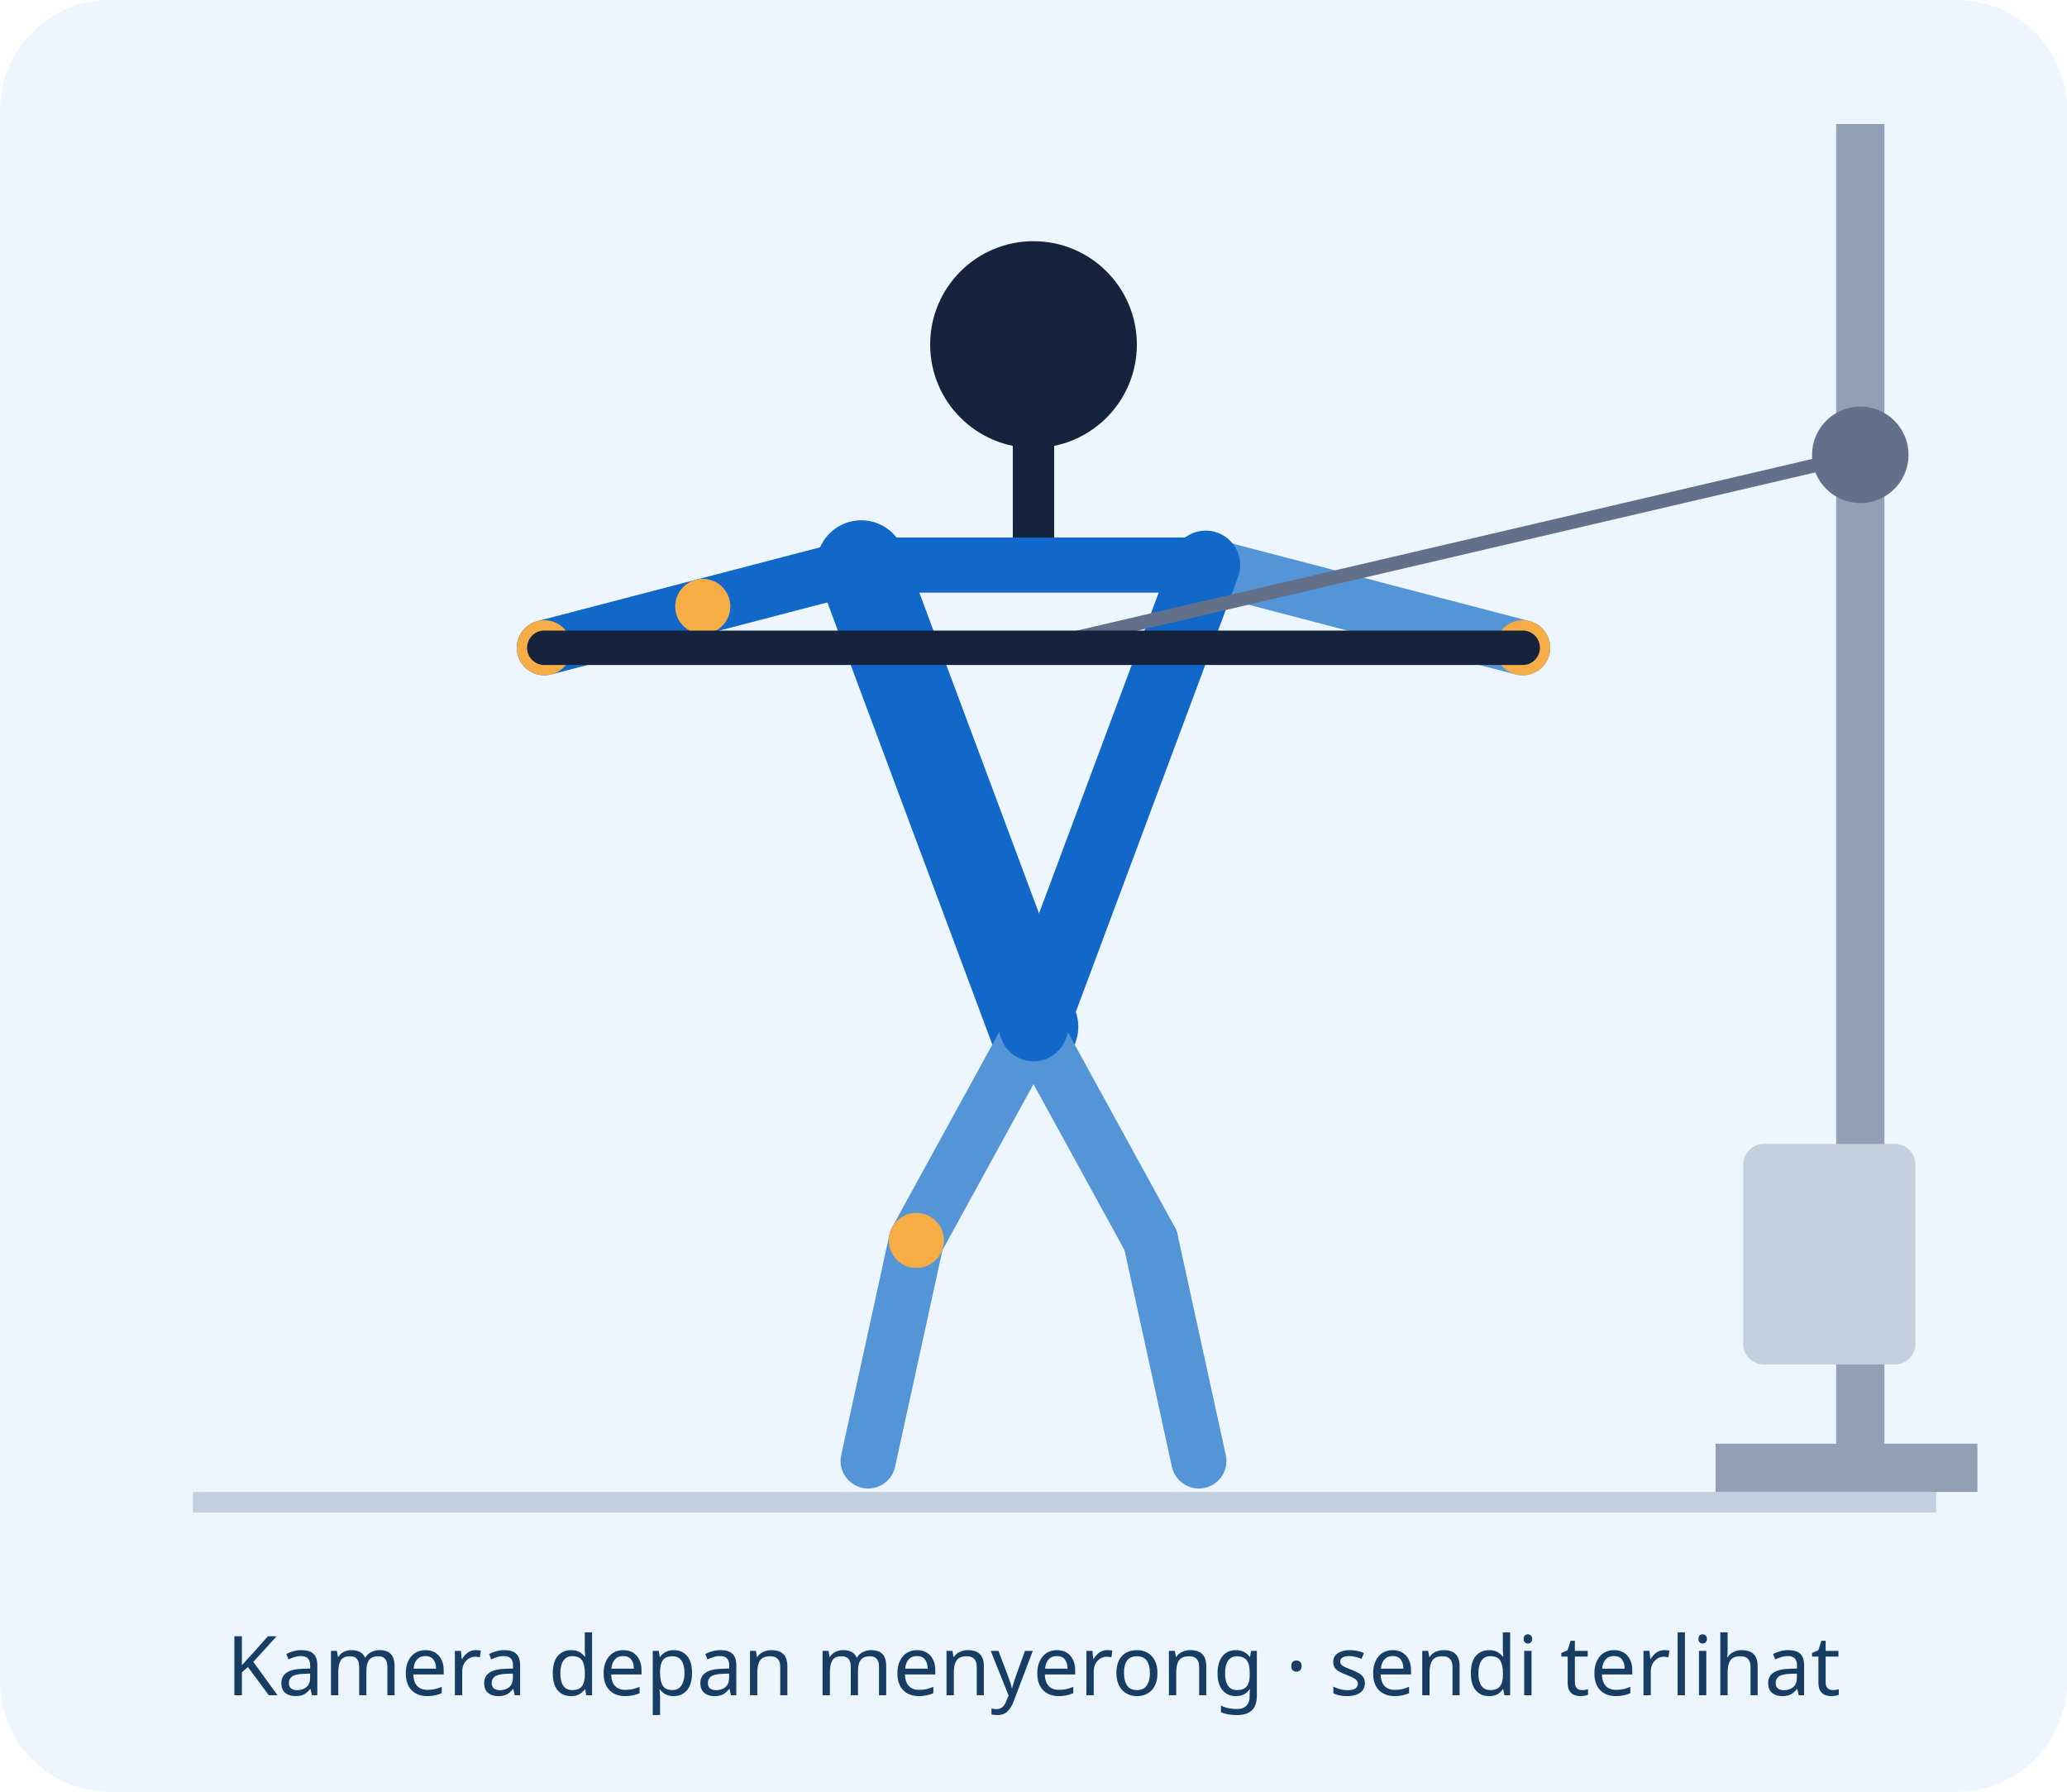
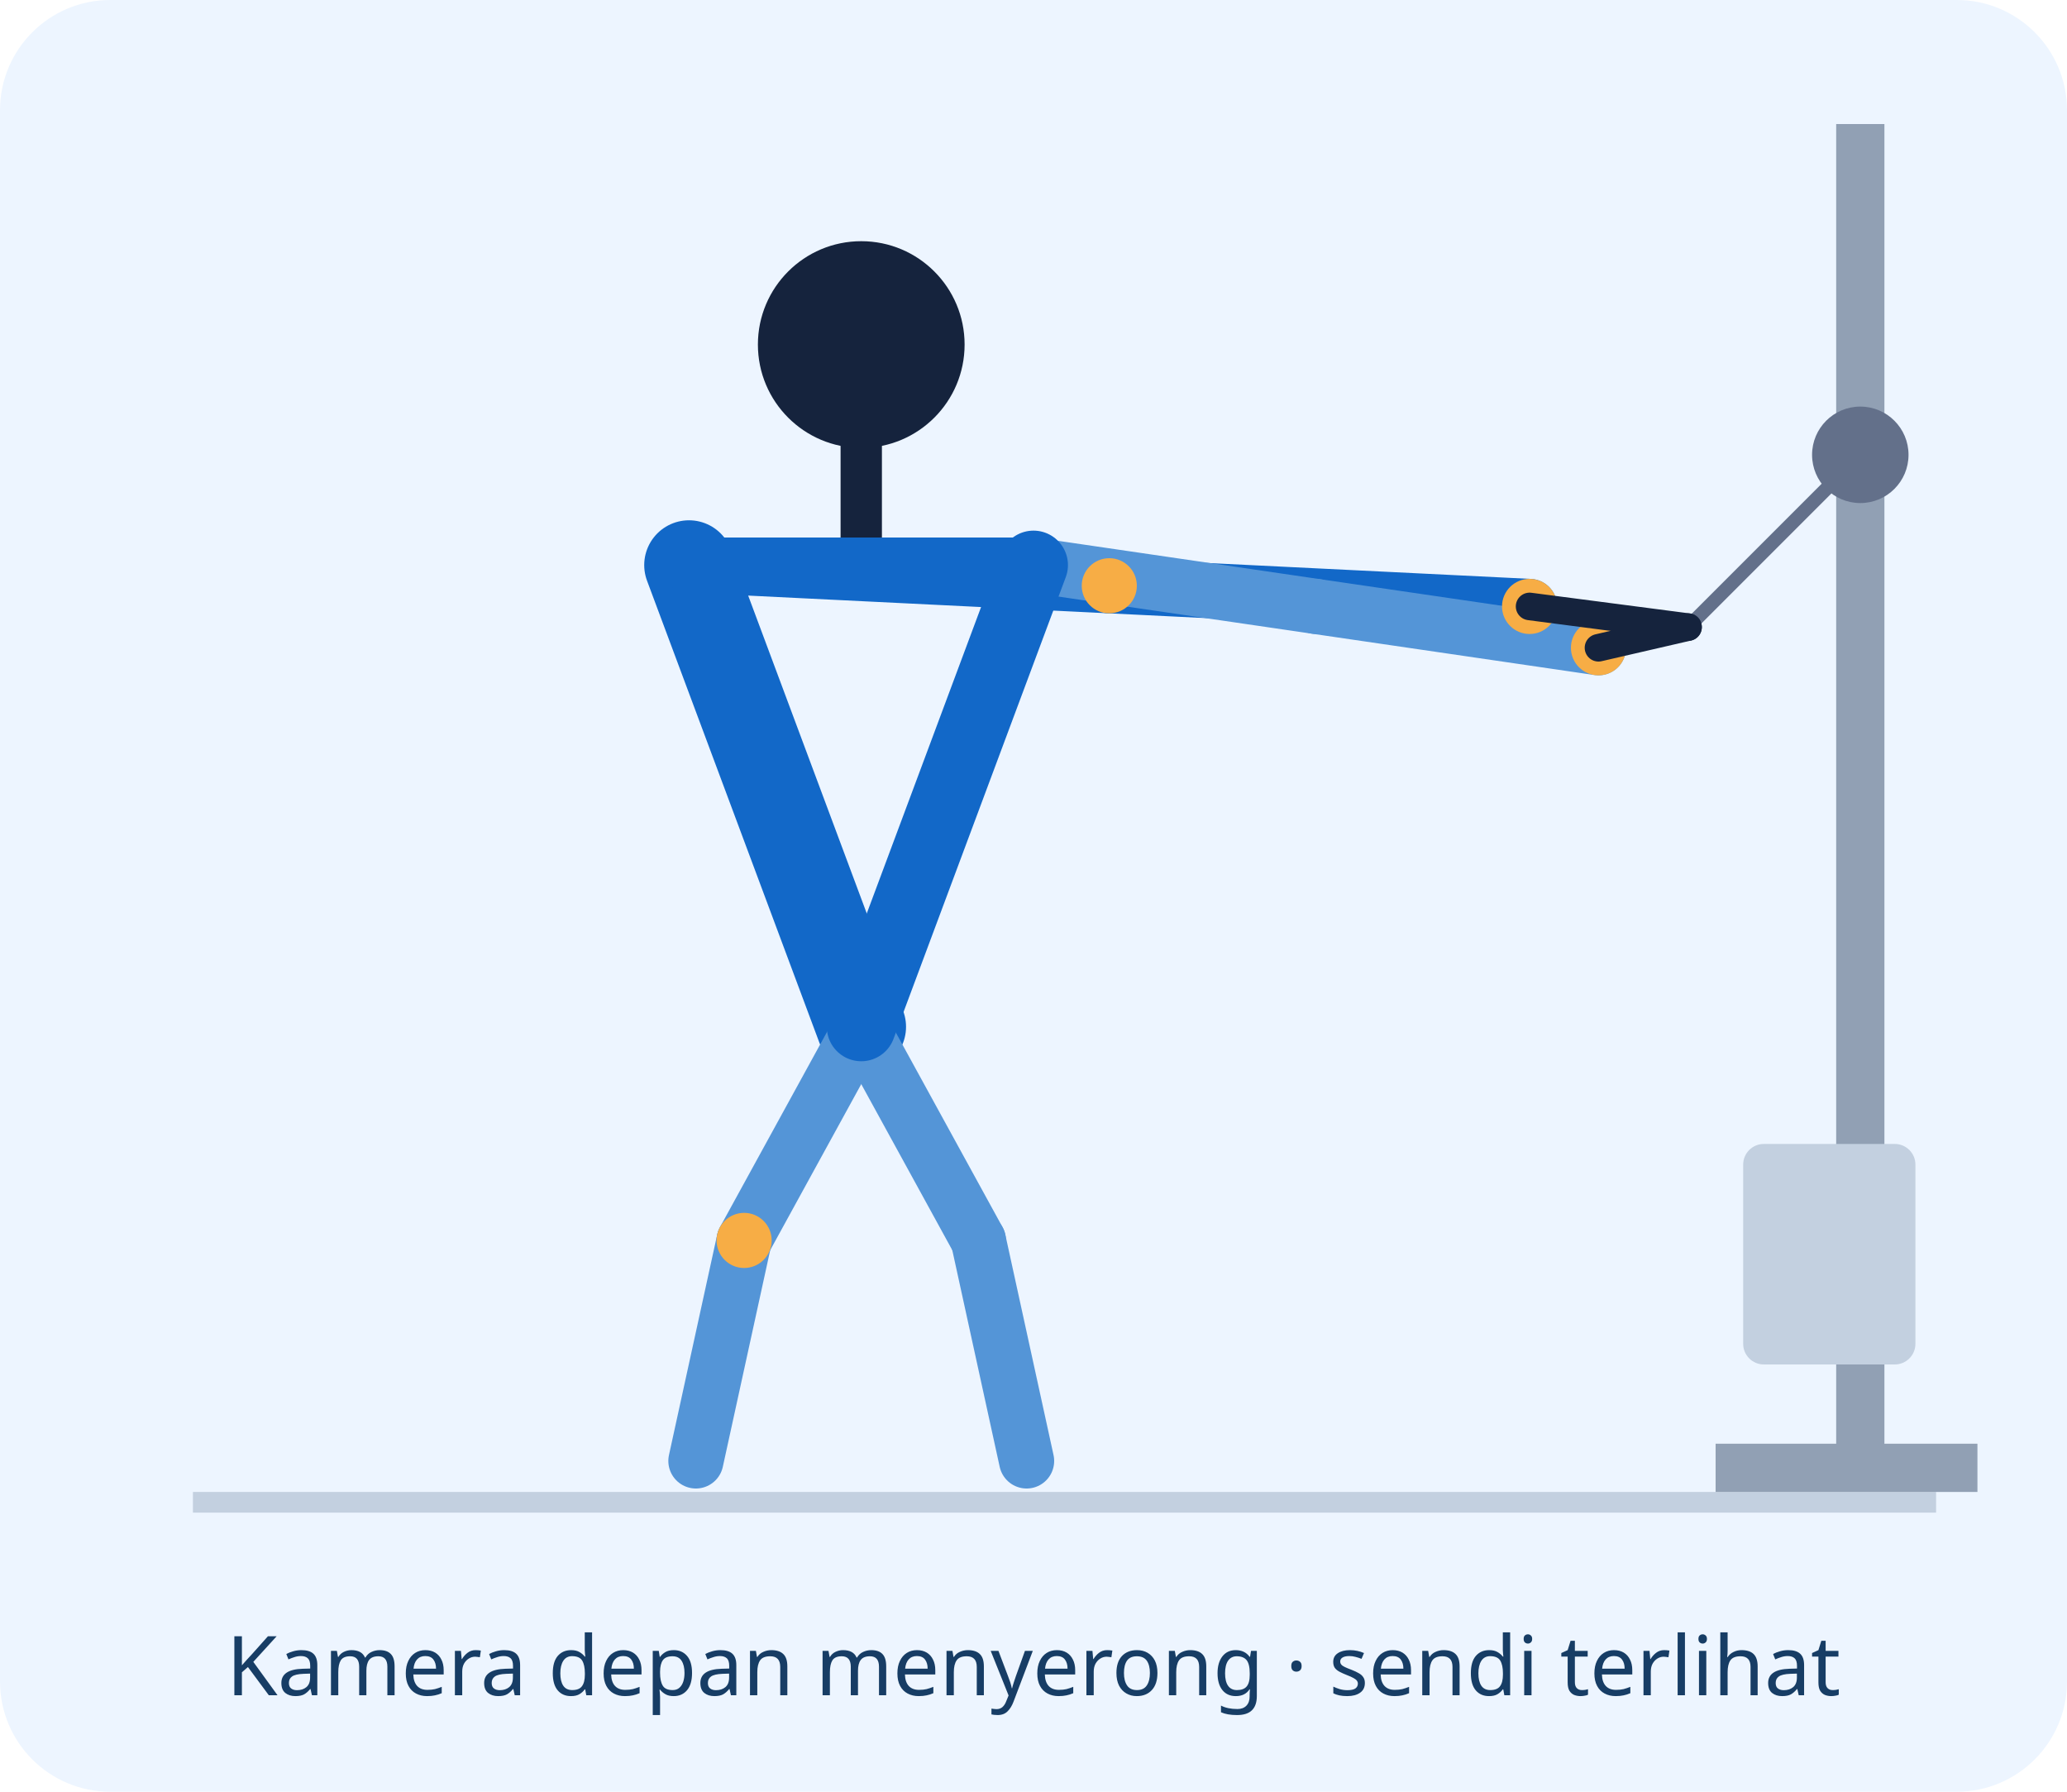
<svg xmlns="http://www.w3.org/2000/svg" viewBox="0 0 300 260" role="img">
  <rect width="300" height="260" rx="16" fill="#edf5ff" />
  <path d="M28 218H281" stroke="#c3d0e0" stroke-width="3" />
  <path d="M270 18V213M249 213H287" stroke="#91a0b4" stroke-width="7" fill="none" />
  <rect x="253" y="166" width="25" height="32" rx="3" fill="#c3d0e0" />
  <circle cx="270" cy="66" r="7" fill="#63708a" />
-   <line x1="125" y1="82" x2="150" y2="149" stroke="#1268c8" stroke-width="13" stroke-linecap="round">
-     <animate attributeName="x1" values="125;125;125;125;125" keyTimes="0;0.15;0.5;0.65;1" dur="3s" repeatCount="indefinite" />
+   <line x1="100" y1="82" x2="125" y2="149" stroke="#1268c8" stroke-width="13" stroke-linecap="round">
+     <animate attributeName="x1" values="100;100;100;100;100" keyTimes="0;0.15;0.5;0.65;1" dur="3s" repeatCount="indefinite" />
    <animate attributeName="y1" values="82;82;82;82;82" keyTimes="0;0.15;0.5;0.65;1" dur="3s" repeatCount="indefinite" />
-     <animate attributeName="x2" values="150;150;150;150;150" keyTimes="0;0.15;0.5;0.65;1" dur="3s" repeatCount="indefinite" />
+     <animate attributeName="x2" values="125;125;125;125;125" keyTimes="0;0.15;0.5;0.65;1" dur="3s" repeatCount="indefinite" />
    <animate attributeName="y2" values="149;149;149;149;149" keyTimes="0;0.15;0.5;0.65;1" dur="3s" repeatCount="indefinite" />
  </line>
-   <line x1="125" y1="82" x2="102" y2="88" stroke="#1268c8" stroke-width="8" stroke-linecap="round">
+   <line x1="100" y1="82" x2="161" y2="85" stroke="#1268c8" stroke-width="8" stroke-linecap="round">
+     <animate attributeName="x1" values="100;100;100;100;100" keyTimes="0;0.15;0.5;0.65;1" dur="3s" repeatCount="indefinite" />
+     <animate attributeName="y1" values="82;82;82;82;82" keyTimes="0;0.15;0.5;0.65;1" dur="3s" repeatCount="indefinite" />
+     <animate attributeName="x2" values="161;161;79;79;161" keyTimes="0;0.15;0.5;0.65;1" dur="3s" repeatCount="indefinite" />
+     <animate attributeName="y2" values="85;85;89;89;85" keyTimes="0;0.15;0.5;0.65;1" dur="3s" repeatCount="indefinite" />
+   </line>
+   <line x1="161" y1="85" x2="222" y2="88" stroke="#1268c8" stroke-width="8" stroke-linecap="round">
+     <animate attributeName="x1" values="161;161;79;79;161" keyTimes="0;0.15;0.5;0.65;1" dur="3s" repeatCount="indefinite" />
+     <animate attributeName="y1" values="85;85;89;89;85" keyTimes="0;0.15;0.5;0.65;1" dur="3s" repeatCount="indefinite" />
+     <animate attributeName="x2" values="222;222;114;114;222" keyTimes="0;0.15;0.5;0.65;1" dur="3s" repeatCount="indefinite" />
+     <animate attributeName="y2" values="88;88;65;65;88" keyTimes="0;0.15;0.5;0.65;1" dur="3s" repeatCount="indefinite" />
+   </line>
+   <line x1="150" y1="82" x2="191" y2="88" stroke="#5495d7" stroke-width="8" stroke-linecap="round">
+     <animate attributeName="x1" values="150;150;150;150;150" keyTimes="0;0.15;0.5;0.65;1" dur="3s" repeatCount="indefinite" />
+     <animate attributeName="y1" values="82;82;82;82;82" keyTimes="0;0.15;0.5;0.65;1" dur="3s" repeatCount="indefinite" />
+     <animate attributeName="x2" values="191;191;182;182;191" keyTimes="0;0.15;0.5;0.65;1" dur="3s" repeatCount="indefinite" />
+     <animate attributeName="y2" values="88;88;81;81;88" keyTimes="0;0.15;0.5;0.65;1" dur="3s" repeatCount="indefinite" />
+   </line>
+   <line x1="191" y1="88" x2="232" y2="94" stroke="#5495d7" stroke-width="8" stroke-linecap="round">
+     <animate attributeName="x1" values="191;191;182;182;191" keyTimes="0;0.15;0.5;0.65;1" dur="3s" repeatCount="indefinite" />
+     <animate attributeName="y1" values="88;88;81;81;88" keyTimes="0;0.15;0.5;0.65;1" dur="3s" repeatCount="indefinite" />
+     <animate attributeName="x2" values="232;232;139;139;232" keyTimes="0;0.15;0.5;0.65;1" dur="3s" repeatCount="indefinite" />
+     <animate attributeName="y2" values="94;94;65;65;94" keyTimes="0;0.15;0.5;0.65;1" dur="3s" repeatCount="indefinite" />
+   </line>
+   <line x1="125" y1="149" x2="108" y2="180" stroke="#5495d7" stroke-width="8" stroke-linecap="round">
    <animate attributeName="x1" values="125;125;125;125;125" keyTimes="0;0.15;0.5;0.65;1" dur="3s" repeatCount="indefinite" />
-     <animate attributeName="y1" values="82;82;82;82;82" keyTimes="0;0.15;0.5;0.65;1" dur="3s" repeatCount="indefinite" />
-     <animate attributeName="x2" values="102;102;103;103;102" keyTimes="0;0.15;0.5;0.65;1" dur="3s" repeatCount="indefinite" />
-     <animate attributeName="y2" values="88;88;78;78;88" keyTimes="0;0.15;0.5;0.65;1" dur="3s" repeatCount="indefinite" />
-   </line>
-   <line x1="102" y1="88" x2="79" y2="94" stroke="#1268c8" stroke-width="8" stroke-linecap="round">
-     <animate attributeName="x1" values="102;102;103;103;102" keyTimes="0;0.15;0.5;0.65;1" dur="3s" repeatCount="indefinite" />
-     <animate attributeName="y1" values="88;88;78;78;88" keyTimes="0;0.15;0.5;0.65;1" dur="3s" repeatCount="indefinite" />
-     <animate attributeName="x2" values="79;79;138;138;79" keyTimes="0;0.15;0.5;0.65;1" dur="3s" repeatCount="indefinite" />
-     <animate attributeName="y2" values="94;94;67;67;94" keyTimes="0;0.15;0.5;0.65;1" dur="3s" repeatCount="indefinite" />
-   </line>
-   <line x1="175" y1="82" x2="198" y2="88" stroke="#5495d7" stroke-width="8" stroke-linecap="round">
-     <animate attributeName="x1" values="175;175;175;175;175" keyTimes="0;0.15;0.5;0.65;1" dur="3s" repeatCount="indefinite" />
-     <animate attributeName="y1" values="82;82;82;82;82" keyTimes="0;0.15;0.5;0.65;1" dur="3s" repeatCount="indefinite" />
-     <animate attributeName="x2" values="198;198;197;197;198" keyTimes="0;0.15;0.5;0.65;1" dur="3s" repeatCount="indefinite" />
-     <animate attributeName="y2" values="88;88;78;78;88" keyTimes="0;0.15;0.5;0.65;1" dur="3s" repeatCount="indefinite" />
-   </line>
-   <line x1="198" y1="88" x2="221" y2="94" stroke="#5495d7" stroke-width="8" stroke-linecap="round">
-     <animate attributeName="x1" values="198;198;197;197;198" keyTimes="0;0.15;0.5;0.65;1" dur="3s" repeatCount="indefinite" />
-     <animate attributeName="y1" values="88;88;78;78;88" keyTimes="0;0.15;0.5;0.65;1" dur="3s" repeatCount="indefinite" />
-     <animate attributeName="x2" values="221;221;162;162;221" keyTimes="0;0.15;0.5;0.65;1" dur="3s" repeatCount="indefinite" />
-     <animate attributeName="y2" values="94;94;67;67;94" keyTimes="0;0.15;0.5;0.65;1" dur="3s" repeatCount="indefinite" />
-   </line>
-   <line x1="150" y1="149" x2="133" y2="180" stroke="#5495d7" stroke-width="8" stroke-linecap="round">
-     <animate attributeName="x1" values="150;150;150;150;150" keyTimes="0;0.15;0.5;0.65;1" dur="3s" repeatCount="indefinite" />
    <animate attributeName="y1" values="149;149;149;149;149" keyTimes="0;0.15;0.5;0.65;1" dur="3s" repeatCount="indefinite" />
-     <animate attributeName="x2" values="133;133;133;133;133" keyTimes="0;0.15;0.5;0.65;1" dur="3s" repeatCount="indefinite" />
+     <animate attributeName="x2" values="108;108;108;108;108" keyTimes="0;0.15;0.5;0.65;1" dur="3s" repeatCount="indefinite" />
    <animate attributeName="y2" values="180;180;180;180;180" keyTimes="0;0.15;0.5;0.65;1" dur="3s" repeatCount="indefinite" />
  </line>
-   <line x1="133" y1="180" x2="126" y2="212" stroke="#5495d7" stroke-width="8" stroke-linecap="round">
-     <animate attributeName="x1" values="133;133;133;133;133" keyTimes="0;0.15;0.5;0.65;1" dur="3s" repeatCount="indefinite" />
+   <line x1="108" y1="180" x2="101" y2="212" stroke="#5495d7" stroke-width="8" stroke-linecap="round">
+     <animate attributeName="x1" values="108;108;108;108;108" keyTimes="0;0.15;0.5;0.65;1" dur="3s" repeatCount="indefinite" />
    <animate attributeName="y1" values="180;180;180;180;180" keyTimes="0;0.15;0.5;0.65;1" dur="3s" repeatCount="indefinite" />
-     <animate attributeName="x2" values="126;126;126;126;126" keyTimes="0;0.15;0.5;0.65;1" dur="3s" repeatCount="indefinite" />
+     <animate attributeName="x2" values="101;101;101;101;101" keyTimes="0;0.15;0.5;0.65;1" dur="3s" repeatCount="indefinite" />
    <animate attributeName="y2" values="212;212;212;212;212" keyTimes="0;0.15;0.5;0.65;1" dur="3s" repeatCount="indefinite" />
  </line>
-   <line x1="150" y1="149" x2="167" y2="180" stroke="#5495d7" stroke-width="8" stroke-linecap="round">
-     <animate attributeName="x1" values="150;150;150;150;150" keyTimes="0;0.15;0.5;0.65;1" dur="3s" repeatCount="indefinite" />
+   <line x1="125" y1="149" x2="142" y2="180" stroke="#5495d7" stroke-width="8" stroke-linecap="round">
+     <animate attributeName="x1" values="125;125;125;125;125" keyTimes="0;0.15;0.5;0.65;1" dur="3s" repeatCount="indefinite" />
    <animate attributeName="y1" values="149;149;149;149;149" keyTimes="0;0.15;0.5;0.65;1" dur="3s" repeatCount="indefinite" />
-     <animate attributeName="x2" values="167;167;167;167;167" keyTimes="0;0.15;0.5;0.65;1" dur="3s" repeatCount="indefinite" />
+     <animate attributeName="x2" values="142;142;142;142;142" keyTimes="0;0.15;0.5;0.65;1" dur="3s" repeatCount="indefinite" />
    <animate attributeName="y2" values="180;180;180;180;180" keyTimes="0;0.15;0.5;0.65;1" dur="3s" repeatCount="indefinite" />
  </line>
-   <line x1="167" y1="180" x2="174" y2="212" stroke="#5495d7" stroke-width="8" stroke-linecap="round">
-     <animate attributeName="x1" values="167;167;167;167;167" keyTimes="0;0.15;0.5;0.65;1" dur="3s" repeatCount="indefinite" />
+   <line x1="142" y1="180" x2="149" y2="212" stroke="#5495d7" stroke-width="8" stroke-linecap="round">
+     <animate attributeName="x1" values="142;142;142;142;142" keyTimes="0;0.15;0.5;0.65;1" dur="3s" repeatCount="indefinite" />
    <animate attributeName="y1" values="180;180;180;180;180" keyTimes="0;0.15;0.5;0.65;1" dur="3s" repeatCount="indefinite" />
-     <animate attributeName="x2" values="174;174;174;174;174" keyTimes="0;0.15;0.5;0.65;1" dur="3s" repeatCount="indefinite" />
+     <animate attributeName="x2" values="149;149;149;149;149" keyTimes="0;0.15;0.5;0.65;1" dur="3s" repeatCount="indefinite" />
    <animate attributeName="y2" values="212;212;212;212;212" keyTimes="0;0.15;0.5;0.65;1" dur="3s" repeatCount="indefinite" />
  </line>
-   <line x1="150" y1="64" x2="150" y2="82" stroke="#15233d" stroke-width="6" stroke-linecap="round">
-     <animate attributeName="x1" values="150;150;150;150;150" keyTimes="0;0.15;0.5;0.65;1" dur="3s" repeatCount="indefinite" />
+   <line x1="125" y1="64" x2="125" y2="82" stroke="#15233d" stroke-width="6" stroke-linecap="round">
+     <animate attributeName="x1" values="125;125;125;125;125" keyTimes="0;0.15;0.5;0.65;1" dur="3s" repeatCount="indefinite" />
    <animate attributeName="y1" values="64;64;64;64;64" keyTimes="0;0.15;0.5;0.65;1" dur="3s" repeatCount="indefinite" />
-     <animate attributeName="x2" values="150;150;150;150;150" keyTimes="0;0.15;0.5;0.65;1" dur="3s" repeatCount="indefinite" />
+     <animate attributeName="x2" values="125;125;125;125;125" keyTimes="0;0.15;0.5;0.65;1" dur="3s" repeatCount="indefinite" />
    <animate attributeName="y2" values="82;82;82;82;82" keyTimes="0;0.15;0.5;0.65;1" dur="3s" repeatCount="indefinite" />
  </line>
-   <circle data-joint="head" cx="150" cy="50" r="15" fill="#15233d">
-     <animate attributeName="cx" values="150;150;150;150;150" keyTimes="0;0.15;0.5;0.65;1" dur="3s" repeatCount="indefinite" />
+   <circle data-joint="head" cx="125" cy="50" r="15" fill="#15233d">
+     <animate attributeName="cx" values="125;125;125;125;125" keyTimes="0;0.15;0.5;0.65;1" dur="3s" repeatCount="indefinite" />
    <animate attributeName="cy" values="50;50;50;50;50" keyTimes="0;0.15;0.5;0.65;1" dur="3s" repeatCount="indefinite" />
  </circle>
-   <circle data-joint="hand" cx="79" cy="94" r="4" fill="#f7ad45">
-     <animate attributeName="cx" values="79;79;138;138;79" keyTimes="0;0.15;0.5;0.65;1" dur="3s" repeatCount="indefinite" />
-     <animate attributeName="cy" values="94;94;67;67;94" keyTimes="0;0.15;0.5;0.65;1" dur="3s" repeatCount="indefinite" />
+   <circle data-joint="hand" cx="222" cy="88" r="4" fill="#f7ad45">
+     <animate attributeName="cx" values="222;222;114;114;222" keyTimes="0;0.15;0.5;0.65;1" dur="3s" repeatCount="indefinite" />
+     <animate attributeName="cy" values="88;88;65;65;88" keyTimes="0;0.15;0.5;0.65;1" dur="3s" repeatCount="indefinite" />
  </circle>
-   <circle data-joint="hand2" cx="221" cy="94" r="4" fill="#f7ad45">
-     <animate attributeName="cx" values="221;221;162;162;221" keyTimes="0;0.15;0.5;0.65;1" dur="3s" repeatCount="indefinite" />
-     <animate attributeName="cy" values="94;94;67;67;94" keyTimes="0;0.15;0.5;0.65;1" dur="3s" repeatCount="indefinite" />
+   <circle data-joint="hand2" cx="232" cy="94" r="4" fill="#f7ad45">
+     <animate attributeName="cx" values="232;232;139;139;232" keyTimes="0;0.15;0.5;0.65;1" dur="3s" repeatCount="indefinite" />
+     <animate attributeName="cy" values="94;94;65;65;94" keyTimes="0;0.15;0.5;0.65;1" dur="3s" repeatCount="indefinite" />
  </circle>
-   <circle data-joint="knee" cx="133" cy="180" r="4" fill="#f7ad45">
-     <animate attributeName="cx" values="133;133;133;133;133" keyTimes="0;0.15;0.5;0.65;1" dur="3s" repeatCount="indefinite" />
+   <circle data-joint="knee" cx="108" cy="180" r="4" fill="#f7ad45">
+     <animate attributeName="cx" values="108;108;108;108;108" keyTimes="0;0.15;0.5;0.65;1" dur="3s" repeatCount="indefinite" />
    <animate attributeName="cy" values="180;180;180;180;180" keyTimes="0;0.15;0.5;0.65;1" dur="3s" repeatCount="indefinite" />
  </circle>
-   <circle data-joint="elbow" cx="102" cy="88" r="4" fill="#f7ad45">
-     <animate attributeName="cx" values="102;102;103;103;102" keyTimes="0;0.15;0.5;0.65;1" dur="3s" repeatCount="indefinite" />
-     <animate attributeName="cy" values="88;88;78;78;88" keyTimes="0;0.15;0.5;0.65;1" dur="3s" repeatCount="indefinite" />
+   <circle data-joint="elbow" cx="161" cy="85" r="4" fill="#f7ad45">
+     <animate attributeName="cx" values="161;161;79;79;161" keyTimes="0;0.15;0.5;0.65;1" dur="3s" repeatCount="indefinite" />
+     <animate attributeName="cy" values="85;85;89;89;85" keyTimes="0;0.15;0.5;0.65;1" dur="3s" repeatCount="indefinite" />
  </circle>
-   <line x1="125" y1="82" x2="175" y2="82" stroke="#1268c8" stroke-width="8" stroke-linecap="round" />
-   <line x1="175" y1="82" x2="150" y2="149" stroke="#1268c8" stroke-width="10" stroke-linecap="round" />
-   <line x1="270" y1="66" x2="150" y2="94" stroke="#63708a" stroke-width="2" stroke-linecap="round">
-     <animate attributeName="x2" values="150;150;150;150;150" keyTimes="0;0.15;0.5;0.65;1" dur="3s" repeatCount="indefinite" />
-     <animate attributeName="y2" values="94;94;67;67;94" keyTimes="0;0.15;0.5;0.65;1" dur="3s" repeatCount="indefinite" />
+   <line x1="100" y1="82" x2="150" y2="82" stroke="#1268c8" stroke-width="8" stroke-linecap="round" />
+   <line x1="150" y1="82" x2="125" y2="149" stroke="#1268c8" stroke-width="10" stroke-linecap="round" />
+   <line x1="270" y1="66" x2="245" y2="91" stroke="#63708a" stroke-width="2" stroke-linecap="round">
+     <animate attributeName="x2" values="245;245;144.5;144.5;245" keyTimes="0;0.15;0.5;0.65;1" dur="3s" repeatCount="indefinite" />
+     <animate attributeName="y2" values="91;91;65;65;91" keyTimes="0;0.15;0.5;0.65;1" dur="3s" repeatCount="indefinite" />
  </line>
-   <line x1="79" y1="94" x2="221" y2="94" stroke="#15233d" stroke-width="5" stroke-linecap="round">
-     <animate attributeName="x1" values="79;79;138;138;79" keyTimes="0;0.15;0.5;0.65;1" dur="3s" repeatCount="indefinite" />
-     <animate attributeName="y1" values="94;94;67;67;94" keyTimes="0;0.15;0.5;0.65;1" dur="3s" repeatCount="indefinite" />
-     <animate attributeName="x2" values="221;221;162;162;221" keyTimes="0;0.15;0.5;0.65;1" dur="3s" repeatCount="indefinite" />
-     <animate attributeName="y2" values="94;94;67;67;94" keyTimes="0;0.15;0.5;0.65;1" dur="3s" repeatCount="indefinite" />
+   <line x1="245" y1="91" x2="222" y2="88" stroke="#15233d" stroke-width="4" stroke-linecap="round">
+     <animate attributeName="x1" values="245;245;144.5;144.5;245" keyTimes="0;0.15;0.5;0.65;1" dur="3s" repeatCount="indefinite" />
+     <animate attributeName="y1" values="91;91;65;65;91" keyTimes="0;0.15;0.5;0.65;1" dur="3s" repeatCount="indefinite" />
+     <animate attributeName="x2" values="222;222;114;114;222" keyTimes="0;0.15;0.5;0.65;1" dur="3s" repeatCount="indefinite" />
+     <animate attributeName="y2" values="88;88;65;65;88" keyTimes="0;0.15;0.5;0.65;1" dur="3s" repeatCount="indefinite" />
+   </line>
+   <line x1="245" y1="91" x2="232" y2="94" stroke="#15233d" stroke-width="4" stroke-linecap="round">
+     <animate attributeName="x1" values="245;245;144.5;144.5;245" keyTimes="0;0.15;0.5;0.65;1" dur="3s" repeatCount="indefinite" />
+     <animate attributeName="y1" values="91;91;65;65;91" keyTimes="0;0.15;0.5;0.65;1" dur="3s" repeatCount="indefinite" />
+     <animate attributeName="x2" values="232;232;139;139;232" keyTimes="0;0.15;0.5;0.65;1" dur="3s" repeatCount="indefinite" />
+     <animate attributeName="y2" values="94;94;65;65;94" keyTimes="0;0.15;0.5;0.65;1" dur="3s" repeatCount="indefinite" />
  </line>
  <text x="150" y="246" text-anchor="middle" font-family="sans-serif" font-size="12" fill="#173d65">Kamera depan menyerong · sendi terlihat</text>
</svg>
